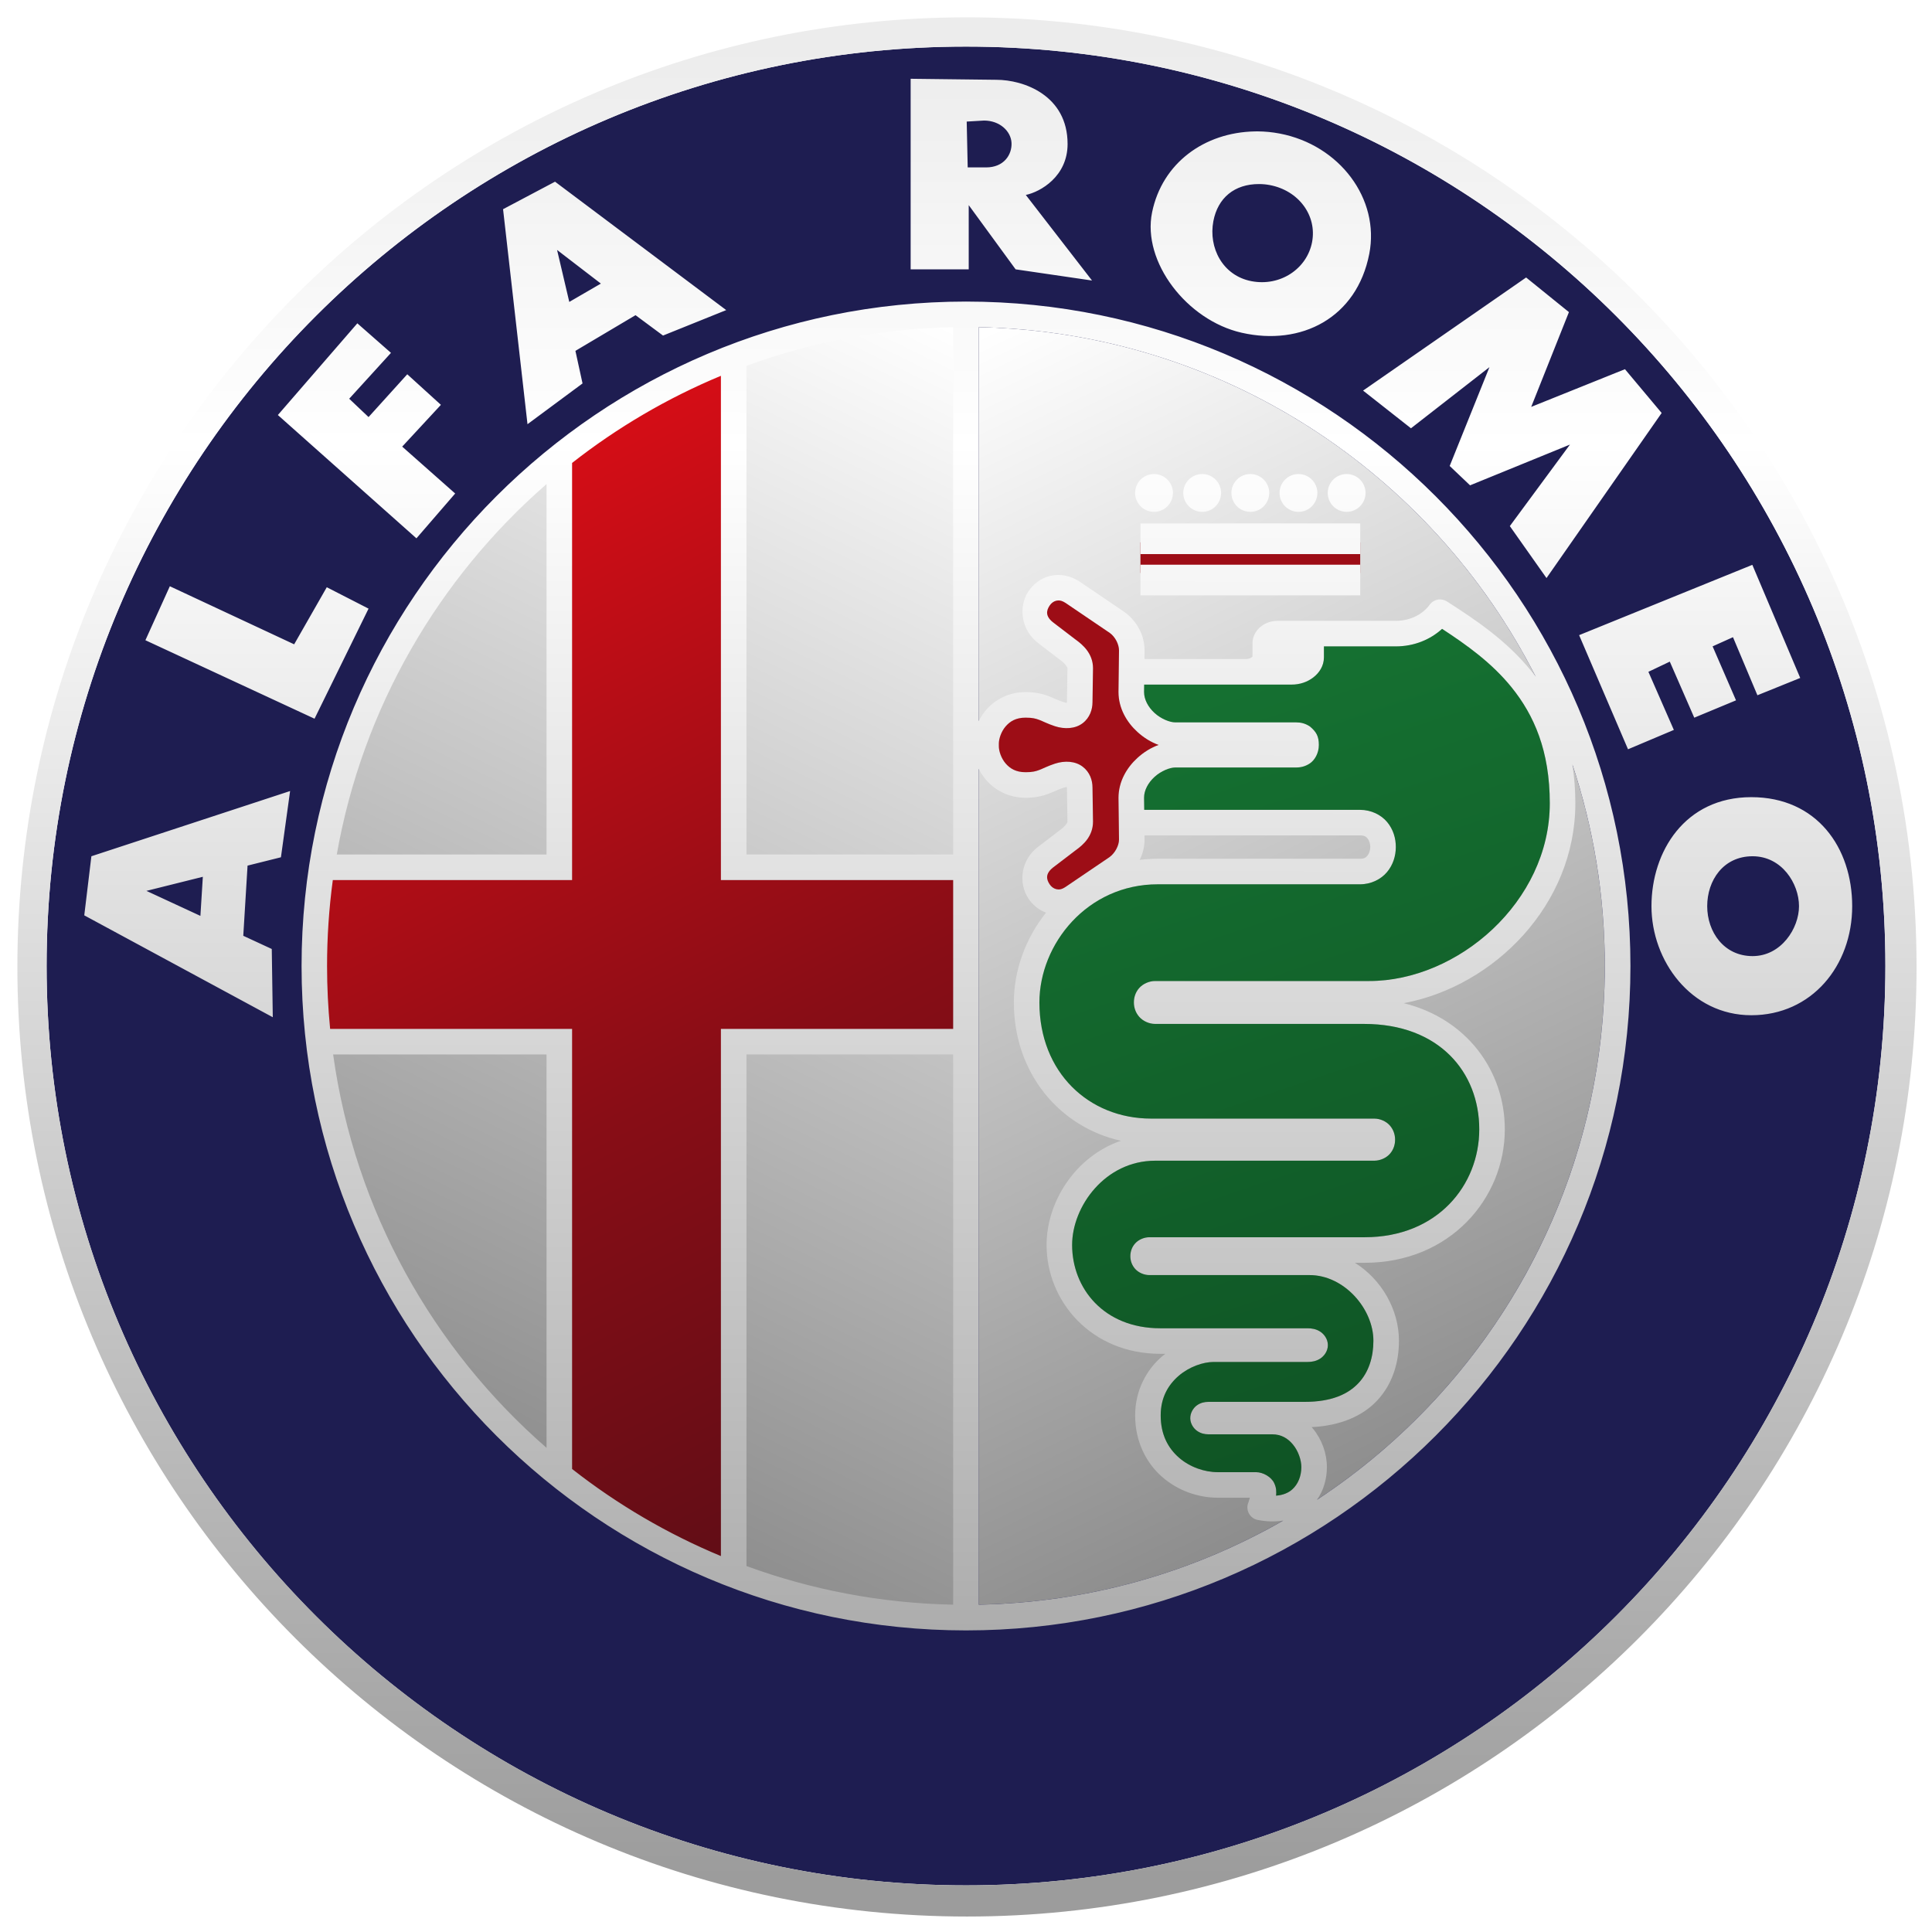
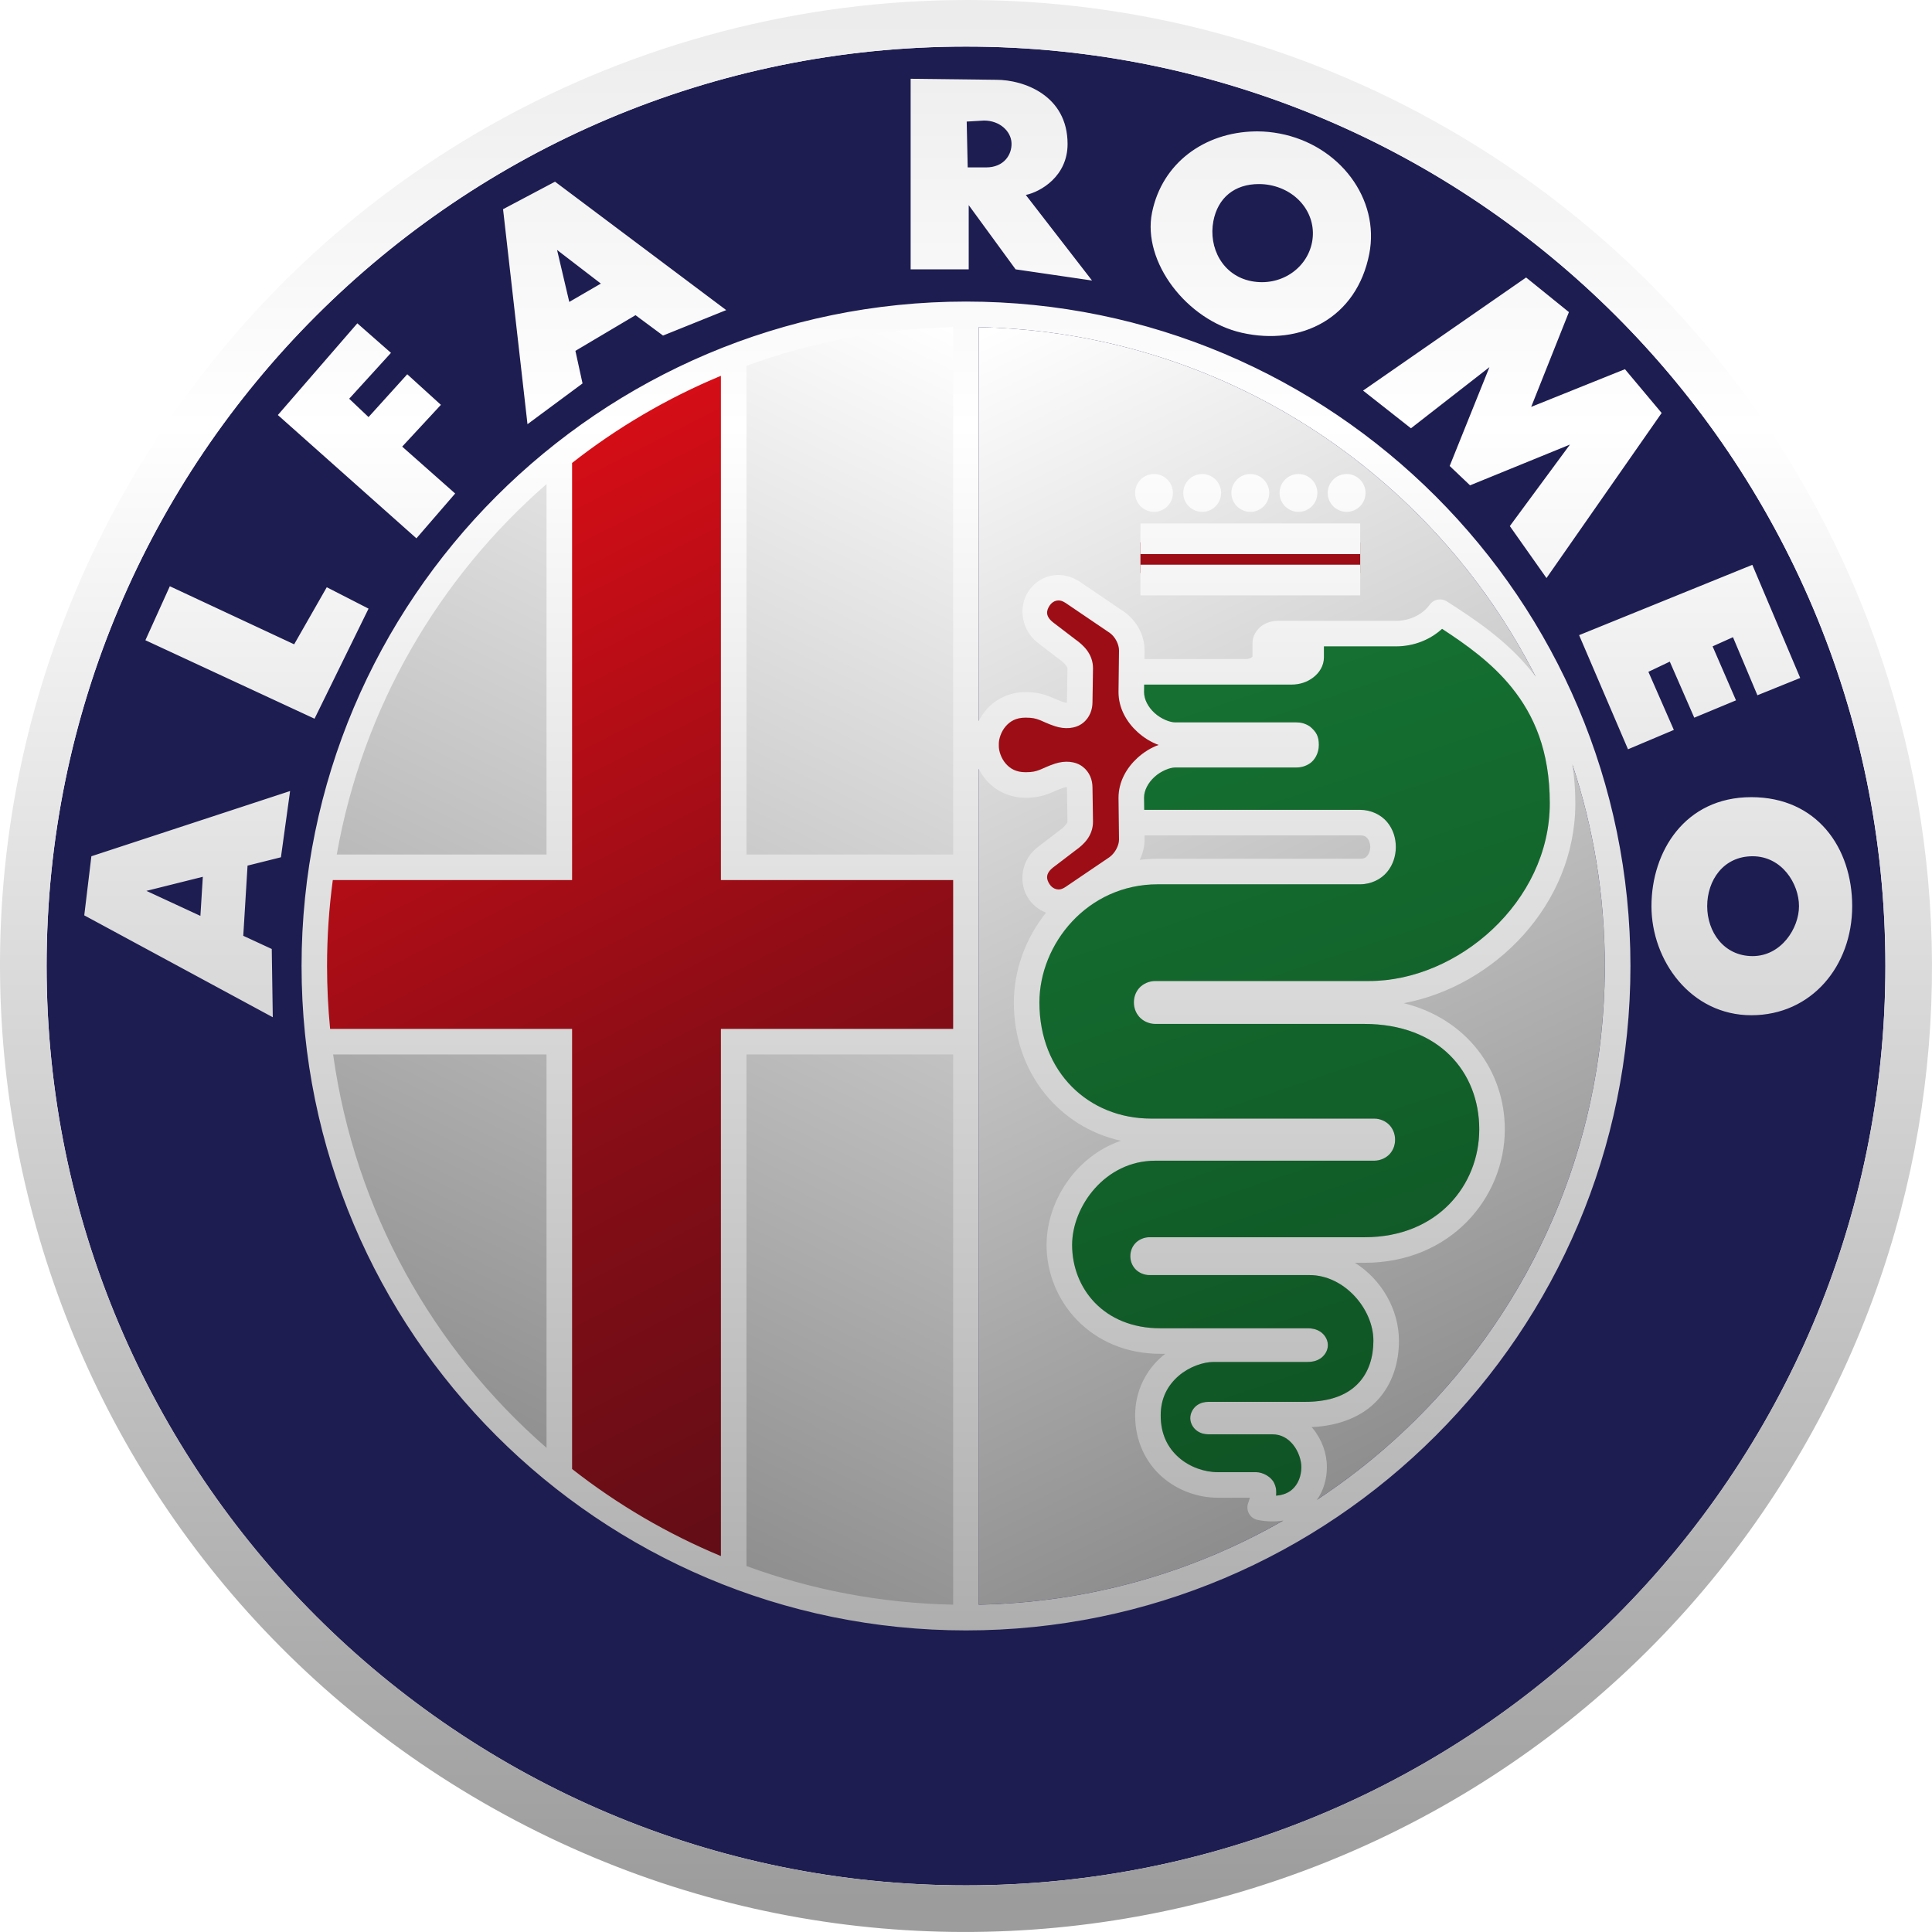
<svg xmlns="http://www.w3.org/2000/svg" xmlns:ns1="http://vectornator.io" viewBox="0 0 1890.11 1890.09" clip-rule="evenodd" stroke-linecap="round" stroke-linejoin="round">
  <defs>
    <linearGradient y1="2054.47" id="prefix__a" x1="-1176.51" y2="800.17" x2="-1789.99" gradientUnits="userSpaceOnUse" gradientTransform="matrix(1 0 0 -1 2111.45 2377.39)">
      <stop stop-color="#fff" offset="0" />
      <stop stop-color="#7a7a7a" offset="1" />
    </linearGradient>
    <linearGradient y1="2052.11" id="prefix__b" x1="-1147.89" y2="815.37" x2="-547.488" gradientUnits="userSpaceOnUse" gradientTransform="matrix(1 0 0 -1 2111.45 2377.39)">
      <stop stop-color="#fff" offset="0" />
      <stop stop-color="#7a7a7a" offset="1" />
    </linearGradient>
    <linearGradient y1="2020.05" id="prefix__c" x1="470.073" y2="955.368" x2="1018.8" gradientUnits="userSpaceOnUse" gradientTransform="matrix(1.0207 0 0 -1.0134 -61.53 2552.73)">
      <stop stop-color="#d50d16" offset="0" />
      <stop stop-color="#880d16" offset=".5" />
      <stop stop-color="#520d16" offset="1" />
    </linearGradient>
-     <linearGradient y1="45.571" id="prefix__d" x1="946" y2="1844.49" x2="945.056" gradientUnits="userSpaceOnUse">
+     <linearGradient y1="2523.63" id="prefix__d" x1="978.84" y2="673.257" x2="978.786" gradientUnits="userSpaceOnUse" gradientTransform="matrix(1 0 0 -1 -33.855 2540.88)">
      <stop stop-color="#ececec" offset="0" />
      <stop stop-color="#fff" offset=".216" />
      <stop stop-color="#9c9c9c" offset=".996" />
    </linearGradient>
    <linearGradient y1="1696.49" id="prefix__e" x1="-933.389" y2="958.794" x2="-685.293" gradientUnits="userSpaceOnUse" gradientTransform="matrix(1 0 0 -1 2111.45 2377.39)">
      <stop stop-color="#157031" offset="0" />
      <stop stop-color="#0f5324" offset="1" />
    </linearGradient>
  </defs>
  <g ns1:layerName="Untitled">
    <path d="M1844.52 945.032c0 496.758-402.7 899.458-899.464 899.458-496.759 0-899.461-402.7-899.462-899.458 0-496.758 402.703-899.461 899.462-899.461 496.754 0 899.464 402.703 899.464 899.461z" fill="#1e1d51" />
    <path d="M941.556 313.719c-76.82 1.445-150.518 15.117-219.031 39.031v493.782h219.031V313.719zM543.15 460.876c-114.221 96.945-194.768 230.647-222.156 382.125H543.15V460.876zm171.625 560.844v516.22c70.314 23.87 145.941 37.52 224.781 38.97v-555.19H714.775zm-394.5 1.41c22.77 161.31 105.024 304 224.281 406v-406H320.275z" fill="url(#prefix__a)" />
    <path d="M957.493 320.079c339.387 6.637 612.527 283.992 612.527 624.969 0 340.982-273.14 618.182-612.527 624.812V320.079z" fill="url(#prefix__b)" />
    <path d="M706.206 360.592V860.53h231.926v147.58H706.206v522.68a638.442 638.442 0 01-148.609-86.37v-436.31H315.975a635.853 635.853 0 01-3.062-62.356 634.11 634.11 0 015.741-85.223h238.942V446.988a638.836 638.836 0 01148.61-86.396z" fill="url(#prefix__c)" />
    <path d="M1115.71 530.549h215v30h-215v-30z" fill="#9d0d16" />
-     <path d="M946 16.969c-513.072 0-929 415.927-929 929 0 513.071 415.927 929.001 929 929.001 513.07 0 929-415.93 929-929.001 0-282.192-125.81-534.995-324.41-705.375C1388.1 101.194 1176.88 16.969 946 16.969zm-.938 28.593c496.508 0 899.468 402.967 899.468 899.469 0 496.499-402.96 899.469-899.468 899.469-496.502 0-899.468-402.97-899.468-899.469 0-496.502 402.967-899.468 899.468-899.468zm-54.156 31.5V263.5h56.813v-62.812l45.875 62.812 74.746 10.938-64.78-83.719c14.22-2.954 40.88-18.048 40.88-49.844 0-47.602-42.87-62.813-69.784-62.813l-83.75-1zm71.782 40.876c15.452 0 26.407 10.473 26.906 21.937.499 11.465-7.433 23.906-24.906 23.906h-17.969l-.969-44.843 16.938-1zm267.812 10.593c-1.01-.006-2.03.011-3.03.031-49.01.999-90.46 30.716-100.38 79.25-9.88 48.34 34.03 105.539 87.69 117.719 58.23 13.216 112.56-14.43 124.81-77.187 10.49-53.738-29-106.504-87.65-117.688-7.22-1.375-14.38-2.082-21.44-2.125zM543 177.75l-50.844 26.906L516.062 415l53.844-39.875-6.968-31.875 58.812-34.906 26.906 19.937 61.813-24.906L543 177.75zm688.81 2.312c3.46.011 6.97.326 10.5 1 28.3 5.397 46.26 29.863 41.31 55.813-4.94 25.951-30.95 43.615-59.24 38.219-28.3-5.396-42.27-32.799-37.32-58.75 4.33-22.706 20.56-36.348 44.75-36.282zM545 244.531l42.844 32.907-30.906 17.937L545 244.531zm948.03 26.938l-159.5 110.656L1380.38 419l76.78-59.812-38.91 96.687 19.94 18.937 97.72-39.874-58.82 79.75 35.88 50.843 112.65-161.5-35.9-42.843-91.72 36.874 36.91-92.718-41.88-33.875zm-547.968 23.562c-358.663 0-650.031 291.368-650.031 650.031 0 358.668 291.369 649.998 650.031 649.998 358.668 0 650.028-291.33 650.028-649.998 0-358.663-291.36-650.031-650.028-650.031zm-595.468 21.281l-77.75 89.719 135.562 120.625 37.906-43.844-51.843-45.874 37.875-40.876-32.906-29.906-37.876 41.875-18.937-17.937 40.875-44.875-32.906-28.907zm582.906 3.782v515.875H730.281V357.875c63.256-23.156 131.292-36.381 202.219-37.781zm25 0c238.03 4.654 443.45 142.473 544.94 342a207.797 207.797 0 00-4-5.156c-24.87-30.887-56.19-51.373-82.88-68.532a12.482 12.482 0 00-7.12-1.968 12.488 12.488 0 00-9.78 5.187c-6.21 8.6-17.94 15.75-33.22 15.75h-115.16c-5.78 0-11.26 1.574-16 5-4.73 3.427-8.94 9.558-8.94 16.813v13.124c-.05.077-.16.279-.65.657-1.13.865-3.34 1.781-5.81 1.781h-99.22l.09-8.281v-.157c0-15.104-7.7-28.828-19.59-37.5l-.19-.156-.16-.094-43.37-29.406-.06-.062-.07-.032c-6.9-4.559-14.62-6.719-21.9-6.562-2.4.053-4.77.368-7.1.938-9.15 2.242-16.59 8.022-21.4 15.406-9.624 14.77-7.415 38.113 11.09 51.344l20.34 15.562.16.125.16.094c4.28 3.063 6.65 6.763 6.65 7.781l-.5 32.969v.187c0 .402-.06.502-.09.656-.57-.002-1.66-.128-3.94-.874-4.81-1.578-8.46-3.61-14.12-5.75-5.67-2.141-12.95-3.844-22.32-3.844-16.488 0-30.039 7.444-38.528 17.344a53.767 53.767 0 00-7.312 11.031V320.094zm-252.219 47.562v493.313H932.5v145.621H705.281v515.75a624.573 624.573 0 01-145.593-85.22v-430.53H322.969a632.02 632.02 0 01-3-61.528 630.03 630.03 0 015.625-84.093h234.094V452.906a624.834 624.834 0 01145.593-85.25zM1129 463.75c-10.21 0-18.5 8.288-18.5 18.5 0 10.213 8.29 18.5 18.5 18.5s18.5-8.287 18.5-18.5c0-10.212-8.29-18.5-18.5-18.5zm47.12 0c-10.21 0-18.49 8.288-18.5 18.5 0 10.213 8.29 18.5 18.5 18.5 10.22 0 18.51-8.287 18.5-18.5 0-10.212-8.28-18.5-18.5-18.5zm47.1 0c-10.21 0-18.5 8.288-18.5 18.5 0 10.213 8.29 18.5 18.5 18.5s18.5-8.287 18.5-18.5c0-10.212-8.29-18.5-18.5-18.5zm47.09 0c-10.21 0-18.5 8.288-18.5 18.5 0 10.213 8.29 18.5 18.5 18.5 10.22 0 18.5-8.287 18.5-18.5 0-10.212-8.28-18.5-18.5-18.5zm47.13 0c-10.21 0-18.5 8.288-18.5 18.5 0 10.213 8.29 18.5 18.5 18.5s18.5-8.287 18.5-18.5c0-10.212-8.29-18.5-18.5-18.5zm-782.752 9.844v362.375H329.469c25.303-143.653 99.696-270.437 205.219-362.375zm581.032 38.5v30h215v-30h-215zm0 40.375v30h215v-30h-215zm598.62.125l-169.46 68.781 47.84 111.656 44.84-18.937-24.9-56.844 20.93-9.969 23.94 54.844 40.85-16.969-22.91-52.812 19.94-8.969 23.9 56.813 41.88-16.938-46.85-110.656zM166.156 573.531l-23.906 52.813 165.469 76.781 52.843-107.687-40.874-20.938-31.907 55.844-121.625-56.813zm868.964 13.907c1.98-.115 4.28.4 7.41 2.468l43.25 29.344c5.39 3.931 8.97 11.2 8.97 17.062l-.5 40.532V677c0 15.963 8.07 29.565 18.5 39.062 6.15 5.6 13.19 10.019 20.72 12.719-7.53 2.701-14.57 7.119-20.72 12.719-10.43 9.498-18.5 23.102-18.5 39.062v.157l.5 40.687c0 5.864-3.95 13.228-9.34 17.156l-43 29.157c-4.18 2.758-6.74 2.719-9.16 2.125-2.42-.593-4.8-2.313-6.41-4.782-3.21-4.938-4.61-10.69 4.69-17.343l.16-.125.15-.125 20.69-15.781c7-5.007 16.78-13.419 16.78-27.876v-.187l-.5-33.156c0-7.073-2.54-15.06-9.69-20.469-7.14-5.408-17.35-6.077-27.12-2.875-6.98 2.287-11.53 4.745-15.19 6.125-3.65 1.381-6.74 2.219-13.47 2.219-9.416 0-15.202-3.542-19.559-8.625-4.357-5.082-6.594-12.163-6.593-16.813v-2.5c0-4.649 2.235-11.729 6.593-16.812 4.357-5.082 10.144-8.625 19.559-8.625 6.73 0 9.82.838 13.47 2.218 3.66 1.382 8.21 3.839 15.19 6.126 9.77 3.203 19.98 2.534 27.12-2.876 7.15-5.407 9.69-13.582 9.69-20.656l.5-32.968v-.188c0-14.456-10.09-23.087-17.09-28.094l-20.38-15.562-.15-.125-.16-.125c-9.3-6.651-7.9-12.405-4.69-17.344 1.61-2.469 3.99-4.188 6.41-4.781.62-.15 1.24-.245 1.87-.281zm375.69 27.781c23.93 15.639 48.75 33.294 68.16 57.406 21.79 27.066 37.22 61.887 37.22 113.219 0 96.442-90.06 173.906-176.69 173.906h-209.34c-5.95 0-12.04 2.726-15.72 6.938-3.69 4.213-5.17 9.297-5.13 14.156.04 4.861 1.61 9.828 5.25 13.968 3.65 4.143 9.64 6.908 15.6 6.908h204.37c73.48 0 112.66 47.29 112.66 103.12 0 54.41-40.69 105.57-112.16 105.57h-210.59c-5.11 0-10.53 2.31-13.88 6.03-3.34 3.72-4.74 8.24-4.72 12.56.03 4.32 1.44 8.77 4.75 12.44 3.32 3.66 8.73 6 13.85 6h156.75c33.74 0 62.44 32.88 62.43 64.28 0 15.92-4.52 30.62-14.53 41.31-10 10.69-25.99 18.44-52.87 18.44h-94c-3.75 0-7.69.82-11.31 3.44-3.63 2.61-6.59 7.62-6.44 12.81.15 5.19 3.14 9.65 6.62 12.12 3.48 2.48 7.37 3.38 11.13 3.38h62.34c8.8 0 15.3 3.85 20.44 10.09 5.14 6.25 8.12 15.01 8.12 22 0 8.72-3.21 16.77-8.9 21.81-3.69 3.28-8.79 5.55-15.78 6.1.34-3.6.4-7.68-2-12.56-2.85-5.8-10.81-10.41-17.56-10.41h-37.41c-13.03 0-27.41-4.91-38.03-14.19-10.63-9.27-17.91-22.42-17.91-41.34 0-17.4 7.28-29.81 17.59-38.72 10.33-8.91 24.03-13.56 34.13-13.56h91.94c4.15 0 8.19-.72 12.06-3.06 3.87-2.35 7.85-7.29 7.84-13.44 0-6.15-4.01-11.1-7.87-13.44-3.86-2.34-7.88-3.03-12.03-3.03h-144.03c-55.42 0-86.28-39.22-86.28-81.5 0-37.72 32.3-82.44 81.28-82.44h214.34c5.83 0 11.84-2.72 15.41-6.87 3.57-4.16 4.97-9.1 4.93-13.82-.03-4.71-1.49-9.56-5.03-13.65-3.53-4.09-9.46-6.85-15.31-6.85h-218.31c-61.03 0-109.32-45.25-109.31-113.59 0-57.084 46.7-115.625 115.78-115.625h197.87c10.79 0 20.47-4.854 26.41-11.937 5.93-7.084 8.58-15.813 8.62-24.407.05-8.594-2.52-17.398-8.47-24.531-5.95-7.132-15.7-11.969-26.56-11.969h-211.12l-.16-11.843c0-7.311 3.97-14.664 10.34-20.469 6.38-5.804 14.95-9.125 20.19-9.125h118.31c4.58 0 9.11-1.058 13.57-4.125 4.45-3.066 8.59-9.68 8.59-17.938 0-8.506-2.53-12.806-8.59-17.937-4.46-3.066-8.99-4.125-13.57-4.125h-118.31c-5.24 0-13.81-3.32-20.19-9.125-6.37-5.804-10.34-13.283-10.34-20.594l.09-7.25h144.41c7.99 0 15.29-2.562 21.03-6.969 5.75-4.405 10.44-11.163 10.44-19.687v-10.719h70.22c18.21.005 34.04-6.788 45.37-17.156zm127.41 132.437c20.64 62.053 31.81 128.434 31.81 197.406 0 218.338-111.96 410.508-281.62 522.248 6.62-9.42 9.72-20.78 9.71-32 0-13.36-4.79-26.91-13.81-37.87-.35-.44-.78-.83-1.15-1.25 28.43-1.38 50.08-11 64.18-26.07 15.25-16.28 21.29-37.68 21.28-58.4 0-30.61-17.13-60.07-43.09-76.31h9.5c83.75 0 137.16-63.27 137.16-130.57 0-57.05-37.11-108.168-98.85-123.402 88.64-16.65 167.85-96.405 167.85-195.594 0-13.579-1.06-26.279-2.97-38.188zm-580.72 4.438a53.753 53.753 0 007.312 11.031c8.489 9.9 22.04 17.344 38.528 17.344 9.37 0 16.65-1.703 22.32-3.844 5.66-2.14 9.31-4.172 14.12-5.75 2.27-.745 3.37-.872 3.94-.875.03.157.09.268.09.656v.188l.5 33.156c0 1.02-2.37 4.531-6.65 7.594l-.16.094-.16.124-20.65 15.813c-18.508 13.23-20.404 36.325-10.78 51.094 4.09 6.283 10.1 11.387 17.43 14.156-20.02 25.069-31.465 56.392-31.465 87.875 0 69.44 45.025 122.08 104.745 135.28-44.72 15.29-72.75 59.97-72.74 101.94 0 55.03 43.58 106.5 111.28 106.5h4.9c-1.09.85-2.21 1.67-3.28 2.59-15 12.95-26.25 32.93-26.25 57.66 0 25.71 10.87 46.6 26.44 60.19 15.57 13.59 35.4 20.34 54.5 20.34h31.31c-.64 2.28-1.37 4.41-1.37 4.41-1.53 3.47-1.41 7.44.34 10.81 1.75 3.36 4.94 5.76 8.66 6.5 8.94 1.77 17.4 1.89 25.06.59-88.09 50.51-189.66 80.2-297.97 82.32V752.094zm-673.688 21.781L89.406 837.688 82.437 895.5l184.438 99.688-1-66.782L238 915.5l4.188-68.656 32.656-8.156 8.968-64.813zm1429.528 6c-65.07 0-97.68 53.323-97.68 106.656 0 53.334 38.58 106.688 97.68 106.688 59.08.001 98.69-48.369 98.69-106.688 0-57.321-34.61-106.656-98.69-106.656zm-593.65 37.406h210.84c4.27 0 5.84 1.16 7.38 3 1.53 1.841 2.67 5.007 2.65 8.375-.02 3.369-1.2 6.58-2.78 8.469-1.58 1.889-3.16 3-7.25 3h-197.87c-6.03 0-11.91.386-17.66 1.094 3.03-6.103 4.75-12.875 4.75-19.969v-.156l-.06-3.813zm594.9 20.407c28.69 0 45.41 26.782 45.41 48.843 0 21.562-17.34 48.844-45.41 48.844-28.07 0-44.4-23.672-44.4-48.844 0-25.171 15.72-48.843 44.4-48.843zM198.438 857.781l-2.376 38.25-52.812-24.469 55.188-13.781zm127.468 173.809h208.782v384.85c-111.013-96.69-187.587-231.93-208.782-384.85zm404.375 0H932.5v538.29c-70.928-1.4-138.961-14.64-202.219-37.79v-500.5z" fill="url(#prefix__d)" />
+     <path d="M945.056 45.563c496.504 0 899.464 402.967 899.464 899.469 0 496.498-402.96 899.468-899.464 899.468-496.502 0-899.469-402.97-899.469-899.468 0-496.502 402.967-899.469 899.469-899.469zm-54.156 31.5v186.438h56.812v-62.812l45.875 62.812 74.753 10.938-64.78-83.719c14.21-2.954 40.87-18.048 40.87-49.844 0-47.602-42.86-62.812-69.78-62.812l-83.75-1.001zm71.781 40.875c15.452 0 26.408 10.474 26.906 21.938.499 11.465-7.432 23.906-24.906 23.906h-17.969l-.969-44.844 16.938-1zm267.809 10.594c-1-.006-2.02.011-3.03.031-49.01.998-90.45 30.716-100.37 79.25-9.88 48.339 34.02 105.539 87.69 117.719 58.22 13.216 112.56-14.431 124.81-77.188 10.49-53.738-29.01-106.504-87.66-117.688-7.21-1.375-14.38-2.081-21.44-2.124zm-687.497 49.219l-50.844 26.906 23.907 210.344 53.844-39.875-6.969-31.875 58.812-34.906 26.906 19.938 61.812-24.906-167.468-125.626zm688.817 2.312c3.45.01 6.96.326 10.5 1 28.29 5.396 46.26 29.862 41.31 55.812-4.95 25.951-30.95 43.615-59.25 38.219-28.3-5.396-42.26-32.799-37.31-58.75 4.33-22.706 20.56-36.347 44.75-36.281zm-686.817 64.469l42.844 32.906-30.906 17.938-11.938-50.844zm948.027 26.937l-159.5 110.656L1380.37 419l76.78-59.812-38.91 96.688 19.94 18.938 97.72-39.875-58.81 79.75 35.87 50.844 112.66-161.501-35.91-42.844-91.72 36.875 36.91-92.719s-41.87-33.875-41.88-33.875zm-547.964 23.563c-358.663 0-650.031 291.368-650.031 650.031 0 358.667 291.368 649.997 650.031 649.997 358.664 0 650.034-291.33 650.034-649.997 0-358.663-291.37-650.031-650.034-650.031zm-595.469 21.281l-77.75 89.719 135.562 120.625 37.906-43.844-51.844-45.875 37.875-40.875-32.906-29.906-37.874 41.875-18.938-17.938 40.875-44.875-32.906-28.906zm582.906 3.781v515.875H730.275V357.876c63.256-23.156 131.291-36.382 202.218-37.782zm25 0c238.027 4.654 443.457 142.473 544.937 342-1.3-1.741-2.64-3.46-4-5.156-24.86-30.887-56.19-51.372-82.87-68.531a12.543 12.543 0 00-7.13-1.969c-3.89.113-7.5 2.03-9.78 5.188-6.21 8.6-17.93 15.75-33.22 15.75h-115.16c-5.77 0-11.26 1.574-16 5-4.73 3.427-8.93 9.557-8.93 16.812v13.125c-.06.076-.17.278-.66.656-1.13.865-3.34 1.781-5.81 1.781h-99.22l.09-8.281v-.156c0-15.105-7.7-28.828-19.59-37.5l-.19-.156-.15-.094-43.38-29.406-.06-.062-.06-.031c-6.91-4.559-14.63-6.719-21.91-6.562-2.39.053-4.77.368-7.09.938-9.15 2.242-16.6 8.022-21.41 15.406-9.619 14.77-7.41 38.114 11.09 51.344l20.35 15.562.15.125.16.094c4.28 3.063 6.66 6.763 6.66 7.781l-.5 32.969v.188c0 .402-.06.501-.1.656-.57-.002-1.66-.129-3.94-.875-4.81-1.577-8.46-3.609-14.12-5.75-5.66-2.14-12.94-3.844-22.31-3.844-16.494 0-30.045 7.444-38.533 17.344a53.794 53.794 0 00-7.312 11.031V320.094h-.002zm-252.218 47.563v493.312h227.219v145.621H705.275v515.75a624.893 624.893 0 01-145.594-85.21v-430.54H322.962a632.3 632.3 0 01-3-61.527 630.222 630.222 0 015.625-84.094h234.094V452.907a624.79 624.79 0 01145.594-85.25zm423.715 96.094c-10.21 0-18.5 8.288-18.5 18.5 0 10.213 8.29 18.5 18.5 18.5 10.22 0 18.5-8.287 18.5-18.5 0-10.212-8.28-18.5-18.5-18.5zm47.13 0c-10.21 0-18.5 8.288-18.5 18.5 0 10.213 8.29 18.5 18.5 18.5s18.5-8.287 18.5-18.5c0-10.212-8.29-18.5-18.5-18.5zm47.09 0c-10.21 0-18.5 8.288-18.5 18.5 0 10.213 8.29 18.5 18.5 18.5s18.5-8.287 18.5-18.5c0-10.212-8.29-18.5-18.5-18.5zm47.1 0c-10.22 0-18.5 8.288-18.5 18.5 0 10.213 8.28 18.5 18.5 18.5 10.21 0 18.5-8.287 18.5-18.5 0-10.212-8.29-18.5-18.5-18.5zm47.12 0c-10.21 0-18.5 8.288-18.5 18.5 0 10.213 8.29 18.5 18.5 18.5s18.5-8.287 18.5-18.5c0-10.212-8.29-18.5-18.5-18.5zm-782.749 9.843v362.375H329.462c25.303-143.653 99.697-270.437 205.219-362.375zm581.029 38.5v30h215v-30h-215zm0 40.375v30h215v-30h-215zm598.63.125l-169.47 68.781 47.84 111.657 44.85-18.938-24.91-56.844 20.94-9.969 23.94 54.844 40.84-16.969-22.91-52.812 19.94-8.969 23.91 56.812 41.87-16.938-46.84-110.655zM166.15 573.532l-23.906 52.812 165.469 76.781 52.843-107.687-40.875-20.938-31.906 55.844-121.625-56.812zm868.97 13.906c1.97-.114 4.27.401 7.4 2.469l43.25 29.344c5.4 3.931 8.97 11.199 8.97 17.062l-.5 40.531V677c0 15.963 8.08 29.565 18.5 39.062 6.15 5.6 13.19 10.019 20.72 12.719-7.53 2.701-14.57 7.119-20.72 12.719-10.42 9.498-18.5 23.101-18.5 39.062v.156l.5 40.688c0 5.864-3.95 13.227-9.34 17.156l-43 29.156c-4.18 2.758-6.73 2.719-9.16 2.125-2.42-.593-4.79-2.312-6.4-4.781-3.22-4.938-4.62-10.691 4.69-17.344l.15-.125.16-.125 20.69-15.781c6.99-5.006 16.78-13.418 16.78-27.875v-.188l-.5-33.156c0-7.073-2.54-15.06-9.69-20.469-7.15-5.408-17.36-6.077-27.13-2.875-6.97 2.287-11.53 4.745-15.18 6.125-3.66 1.381-6.75 2.219-13.47 2.219-9.424 0-15.209-3.542-19.566-8.625-4.357-5.082-6.594-12.162-6.594-16.812v-2.5c0-4.649 2.236-11.729 6.594-16.812 4.357-5.082 10.143-8.625 19.566-8.625 6.72 0 9.81.839 13.47 2.219 3.65 1.381 8.21 3.839 15.18 6.125 9.77 3.203 19.98 2.534 27.13-2.875 7.14-5.408 9.69-13.582 9.69-20.656l.5-32.969v-.188c0-14.456-10.1-23.087-17.1-28.094l-20.37-15.562-.16-.125-.15-.125c-9.31-6.651-7.91-12.405-4.69-17.344 1.61-2.469 3.98-4.188 6.4-4.781.62-.15 1.25-.244 1.88-.281zm375.69 27.781c23.92 15.639 48.74 33.294 68.15 57.406 21.79 27.066 37.22 61.887 37.22 113.219 0 96.442-90.06 173.906-176.69 173.906h-209.34c-5.95 0-12.03 2.726-15.72 6.938-3.68 4.213-5.16 9.297-5.12 14.156.04 4.861 1.6 9.828 5.25 13.969 3.64 4.142 9.63 6.907 15.59 6.907h204.37c73.48 0 112.66 47.29 112.66 103.12 0 54.41-40.69 105.57-112.16 105.57h-210.59c-5.1 0-10.53 2.31-13.87 6.03-3.35 3.72-4.75 8.24-4.72 12.56.02 4.32 1.43 8.77 4.75 12.44 3.31 3.66 8.72 6 13.84 6h156.75c33.74 0 62.44 32.88 62.44 64.28 0 15.92-4.53 30.62-14.53 41.31-10.01 10.69-25.99 18.44-52.88 18.44h-94c-3.74 0-7.68.82-11.31 3.44-3.62 2.61-6.59 7.61-6.44 12.81.16 5.19 3.15 9.64 6.63 12.12 3.48 2.48 7.36 3.38 11.12 3.38h62.35c8.79 0 15.3 3.84 20.43 10.09 5.14 6.25 8.13 15 8.13 22 0 8.72-3.22 16.77-8.91 21.81-3.68 3.27-8.78 5.55-15.78 6.1.35-3.6.41-7.68-2-12.56-2.85-5.8-10.8-10.41-17.56-10.41h-37.41c-13.02 0-27.4-4.91-38.03-14.19-10.62-9.27-17.9-22.42-17.9-41.34 0-17.4 7.27-29.81 17.59-38.72s24.03-13.56 34.13-13.56h91.93c4.16 0 8.2-.72 12.07-3.07 3.86-2.34 7.85-7.28 7.84-13.43-.01-6.15-4.01-11.1-7.87-13.44-3.87-2.34-7.89-3.03-12.04-3.03h-144.03c-55.41 0-86.28-39.22-86.28-81.5 0-37.73 32.31-82.44 81.28-82.44h214.35c5.83 0 11.84-2.72 15.4-6.88 3.57-4.15 4.98-9.09 4.94-13.81-.03-4.71-1.5-9.57-5.03-13.65-3.53-4.09-9.46-6.85-15.31-6.85h-218.31c-61.03 0-109.32-45.25-109.32-113.591 0-57.084 46.71-115.625 115.79-115.625h197.87c10.79 0 20.47-4.854 26.41-11.938 5.93-7.083 8.58-15.812 8.62-24.406.05-8.594-2.52-17.398-8.47-24.531-5.95-7.132-15.7-11.969-26.56-11.969h-211.12l-.16-11.844c0-7.31 3.97-14.664 10.34-20.469 6.38-5.804 14.95-9.125 20.19-9.125h118.31c4.58 0 9.11-1.058 13.57-4.125 4.45-3.066 8.59-9.68 8.59-17.938 0-8.506-2.53-12.807-8.59-17.938-4.46-3.066-8.99-4.125-13.57-4.125h-118.31c-5.24 0-13.81-3.32-20.19-9.125-6.37-5.804-10.34-13.283-10.34-20.594l.09-7.25h144.41c7.99 0 15.29-2.562 21.03-6.969 5.74-4.405 10.44-11.164 10.44-19.688v-10.719h70.22c18.21.005 34.04-6.784 45.37-17.152zm127.4 132.438c20.64 62.053 31.81 128.434 31.81 197.406 0 218.337-111.96 410.507-281.62 522.247 6.62-9.42 9.72-20.78 9.72-32 0-13.36-4.8-26.91-13.81-37.87-.36-.44-.79-.83-1.16-1.25 28.44-1.37 50.08-11 64.19-26.06 15.24-16.29 21.28-37.69 21.28-58.41 0-30.61-17.14-60.07-43.1-76.31h9.5c83.76 0 137.16-63.27 137.16-130.56 0-57.06-37.11-108.176-98.84-123.41 88.63-16.649 167.84-96.405 167.84-195.594 0-13.579-1.05-26.28-2.97-38.189zm-580.717 4.437a53.713 53.713 0 007.312 11.031c8.488 9.9 22.039 17.344 38.535 17.344 9.36 0 16.65-1.703 22.31-3.844 5.66-2.14 9.31-4.172 14.12-5.75 2.28-.745 3.37-.872 3.94-.875.04.157.1.268.1.656v.188l.5 33.156c0 1.02-2.38 4.531-6.66 7.594l-.16.094-.15.125-20.66 15.812c-18.504 13.23-20.4 36.325-10.78 51.094 4.09 6.283 10.1 11.388 17.44 14.157-20.02 25.069-31.471 56.391-31.471 87.874 0 69.44 45.031 122.08 104.751 135.28-44.73 15.29-72.75 59.97-72.75 101.94 0 55.03 43.59 106.5 111.28 106.5h4.91c-1.1.86-2.22 1.67-3.29 2.59-14.99 12.96-26.25 32.93-26.25 57.66 0 25.71 10.87 46.6 26.44 60.19 15.57 13.59 35.4 20.34 54.5 20.34h31.31c-.64 2.28-1.37 4.41-1.37 4.41-1.53 3.47-1.4 7.45.35 10.81 1.75 3.37 4.93 5.76 8.65 6.5 8.95 1.77 17.4 1.89 25.06.59-88.09 50.51-189.65 80.2-297.967 82.32V752.094zm-673.687 21.782L89.4 837.688l-6.969 57.813 184.438 99.687-1-66.781-27.875-12.906 4.188-68.656 32.656-8.156 8.968-64.813zm1429.534 6c-65.07 0-97.69 53.323-97.69 106.656 0 53.334 38.59 106.688 97.69 106.688 59.07.001 98.69-48.369 98.69-106.688 0-57.321-34.62-106.656-98.69-106.656zm-593.66 37.406h210.84c4.28 0 5.84 1.16 7.38 3 1.53 1.841 2.67 5.007 2.66 8.375-.02 3.369-1.2 6.58-2.79 8.469-1.58 1.889-3.16 3-7.25 3h-197.87c-6.03 0-11.91.386-17.66 1.094 3.04-6.103 4.75-12.875 4.75-19.969v-.156l-.06-3.813zm594.91 20.406c28.68 0 45.4 26.783 45.4 48.844 0 21.562-17.34 48.844-45.4 48.844-28.08 0-44.41-23.672-44.41-48.844 0-25.171 15.73-48.844 44.41-48.844zM198.431 857.782l-2.375 38.25-52.812-24.469 55.187-13.781zM325.9 1031.59h208.781v384.85c-111.012-96.69-187.586-231.93-208.781-384.85zm404.375 0h202.219v538.29c-70.928-1.4-138.961-14.64-202.219-37.79v-500.5zM947.681.001C620.477-.52 301.889 169.011 126.65 472.532-134.17 924.286 20.803 1502.62 472.556 1763.44c451.754 260.82 1030.084 105.85 1290.904-345.91 230.65-399.5 136.14-897.982-201.23-1188.336-44.13-37.98-92.42-72.398-144.67-102.568C1269.32 41.044 1107.48.255 947.681.001z" fill="url(#prefix__d)" />
    <path d="M1035.12 587.438c1.97-.114 4.27.401 7.4 2.469l43.25 29.344c5.4 3.931 8.97 11.199 8.97 17.062l-.5 40.531V677c0 15.963 8.08 29.565 18.5 39.062 6.15 5.6 13.19 10.019 20.72 12.719-7.53 2.701-14.57 7.119-20.72 12.719-10.42 9.498-18.5 23.101-18.5 39.062v.156l.5 40.688c0 5.864-3.95 13.227-9.34 17.156l-43 29.156c-4.18 2.758-6.73 2.719-9.16 2.125-2.42-.593-4.79-2.312-6.4-4.781-3.22-4.938-4.62-10.691 4.69-17.344l.15-.125.16-.125 20.69-15.781c6.99-5.006 16.78-13.418 16.78-27.875v-.188l-.5-33.156c0-7.073-2.54-15.06-9.69-20.469-7.15-5.408-17.36-6.077-27.13-2.875-6.97 2.287-11.53 4.745-15.18 6.125-3.66 1.381-6.75 2.219-13.47 2.219-9.424 0-15.209-3.542-19.566-8.625-4.357-5.082-6.594-12.162-6.594-16.812v-2.5c0-4.649 2.236-11.729 6.594-16.812 4.357-5.082 10.143-8.625 19.566-8.625 6.72 0 9.81.839 13.47 2.219 3.65 1.381 8.21 3.839 15.18 6.125 9.77 3.203 19.98 2.534 27.13-2.875 7.14-5.408 9.69-13.582 9.69-20.656l.5-32.969v-.188c0-14.456-10.1-23.087-17.1-28.094l-20.37-15.562-.16-.125-.15-.125c-9.31-6.651-7.91-12.405-4.69-17.344 1.61-2.469 3.98-4.188 6.4-4.781.62-.15 1.25-.244 1.88-.281z" fill="#9d0d16" />
    <path d="M1410.81 615.219c23.92 15.639 48.74 33.294 68.15 57.406 21.79 27.066 37.22 61.887 37.22 113.219 0 96.442-90.06 173.906-176.69 173.906h-209.34c-5.95 0-12.03 2.726-15.72 6.938-3.68 4.213-5.16 9.297-5.12 14.156.04 4.861 1.6 9.828 5.25 13.969 3.64 4.142 9.63 6.907 15.59 6.907h204.37c73.48 0 112.66 47.29 112.66 103.12 0 54.41-40.69 105.57-112.16 105.57h-210.59c-5.1 0-10.53 2.31-13.87 6.03-3.35 3.72-4.75 8.24-4.72 12.56.02 4.32 1.43 8.77 4.75 12.44 3.31 3.66 8.72 6 13.84 6h156.75c33.74 0 62.44 32.88 62.44 64.28 0 15.92-4.53 30.62-14.53 41.31-10.01 10.69-25.99 18.44-52.88 18.44h-94c-3.74 0-7.68.82-11.31 3.44-3.62 2.61-6.59 7.62-6.44 12.81.16 5.19 3.15 9.65 6.63 12.12 3.48 2.48 7.36 3.38 11.12 3.38h62.35c8.79 0 15.3 3.85 20.43 10.09 5.14 6.25 8.13 15.01 8.13 22 0 8.72-3.22 16.77-8.91 21.81-3.68 3.28-8.78 5.55-15.78 6.1.35-3.6.41-7.68-2-12.56-2.85-5.8-10.8-10.41-17.56-10.41h-37.41c-13.02 0-27.4-4.91-38.03-14.19-10.62-9.27-17.9-22.42-17.9-41.34 0-17.4 7.27-29.81 17.59-38.72s24.03-13.56 34.13-13.56h91.93c4.16 0 8.2-.72 12.07-3.06 3.86-2.35 7.85-7.29 7.84-13.44-.01-6.15-4.01-11.1-7.87-13.44-3.87-2.34-7.89-3.03-12.04-3.03h-144.03c-55.41 0-86.28-39.22-86.28-81.5 0-37.72 32.31-82.44 81.28-82.44h214.35c5.83 0 11.84-2.72 15.4-6.87 3.57-4.16 4.98-9.1 4.94-13.82-.03-4.71-1.5-9.56-5.03-13.65-3.53-4.09-9.46-6.85-15.31-6.85h-218.31c-61.03 0-109.32-45.25-109.32-113.591 0-57.084 46.71-115.625 115.79-115.625h197.87c10.79 0 20.47-4.854 26.41-11.938 5.93-7.083 8.58-15.812 8.62-24.406.05-8.594-2.52-17.398-8.47-24.531-5.95-7.132-15.7-11.969-26.56-11.969h-211.12l-.16-11.844c0-7.31 3.97-14.664 10.34-20.469 6.38-5.804 14.95-9.125 20.19-9.125h118.31c4.58 0 9.11-1.058 13.57-4.125 4.45-3.066 8.59-9.68 8.59-17.938 0-8.506-2.53-12.807-8.59-17.938-4.46-3.066-8.99-4.125-13.57-4.125h-118.31c-5.24 0-13.81-3.32-20.19-9.125-6.37-5.804-10.34-13.283-10.34-20.594l.09-7.25h144.41c7.99 0 15.29-2.562 21.03-6.969 5.74-4.405 10.44-11.164 10.44-19.688v-10.719h70.22c18.21.005 34.04-6.784 45.37-17.152z" fill="url(#prefix__e)" />
  </g>
</svg>
